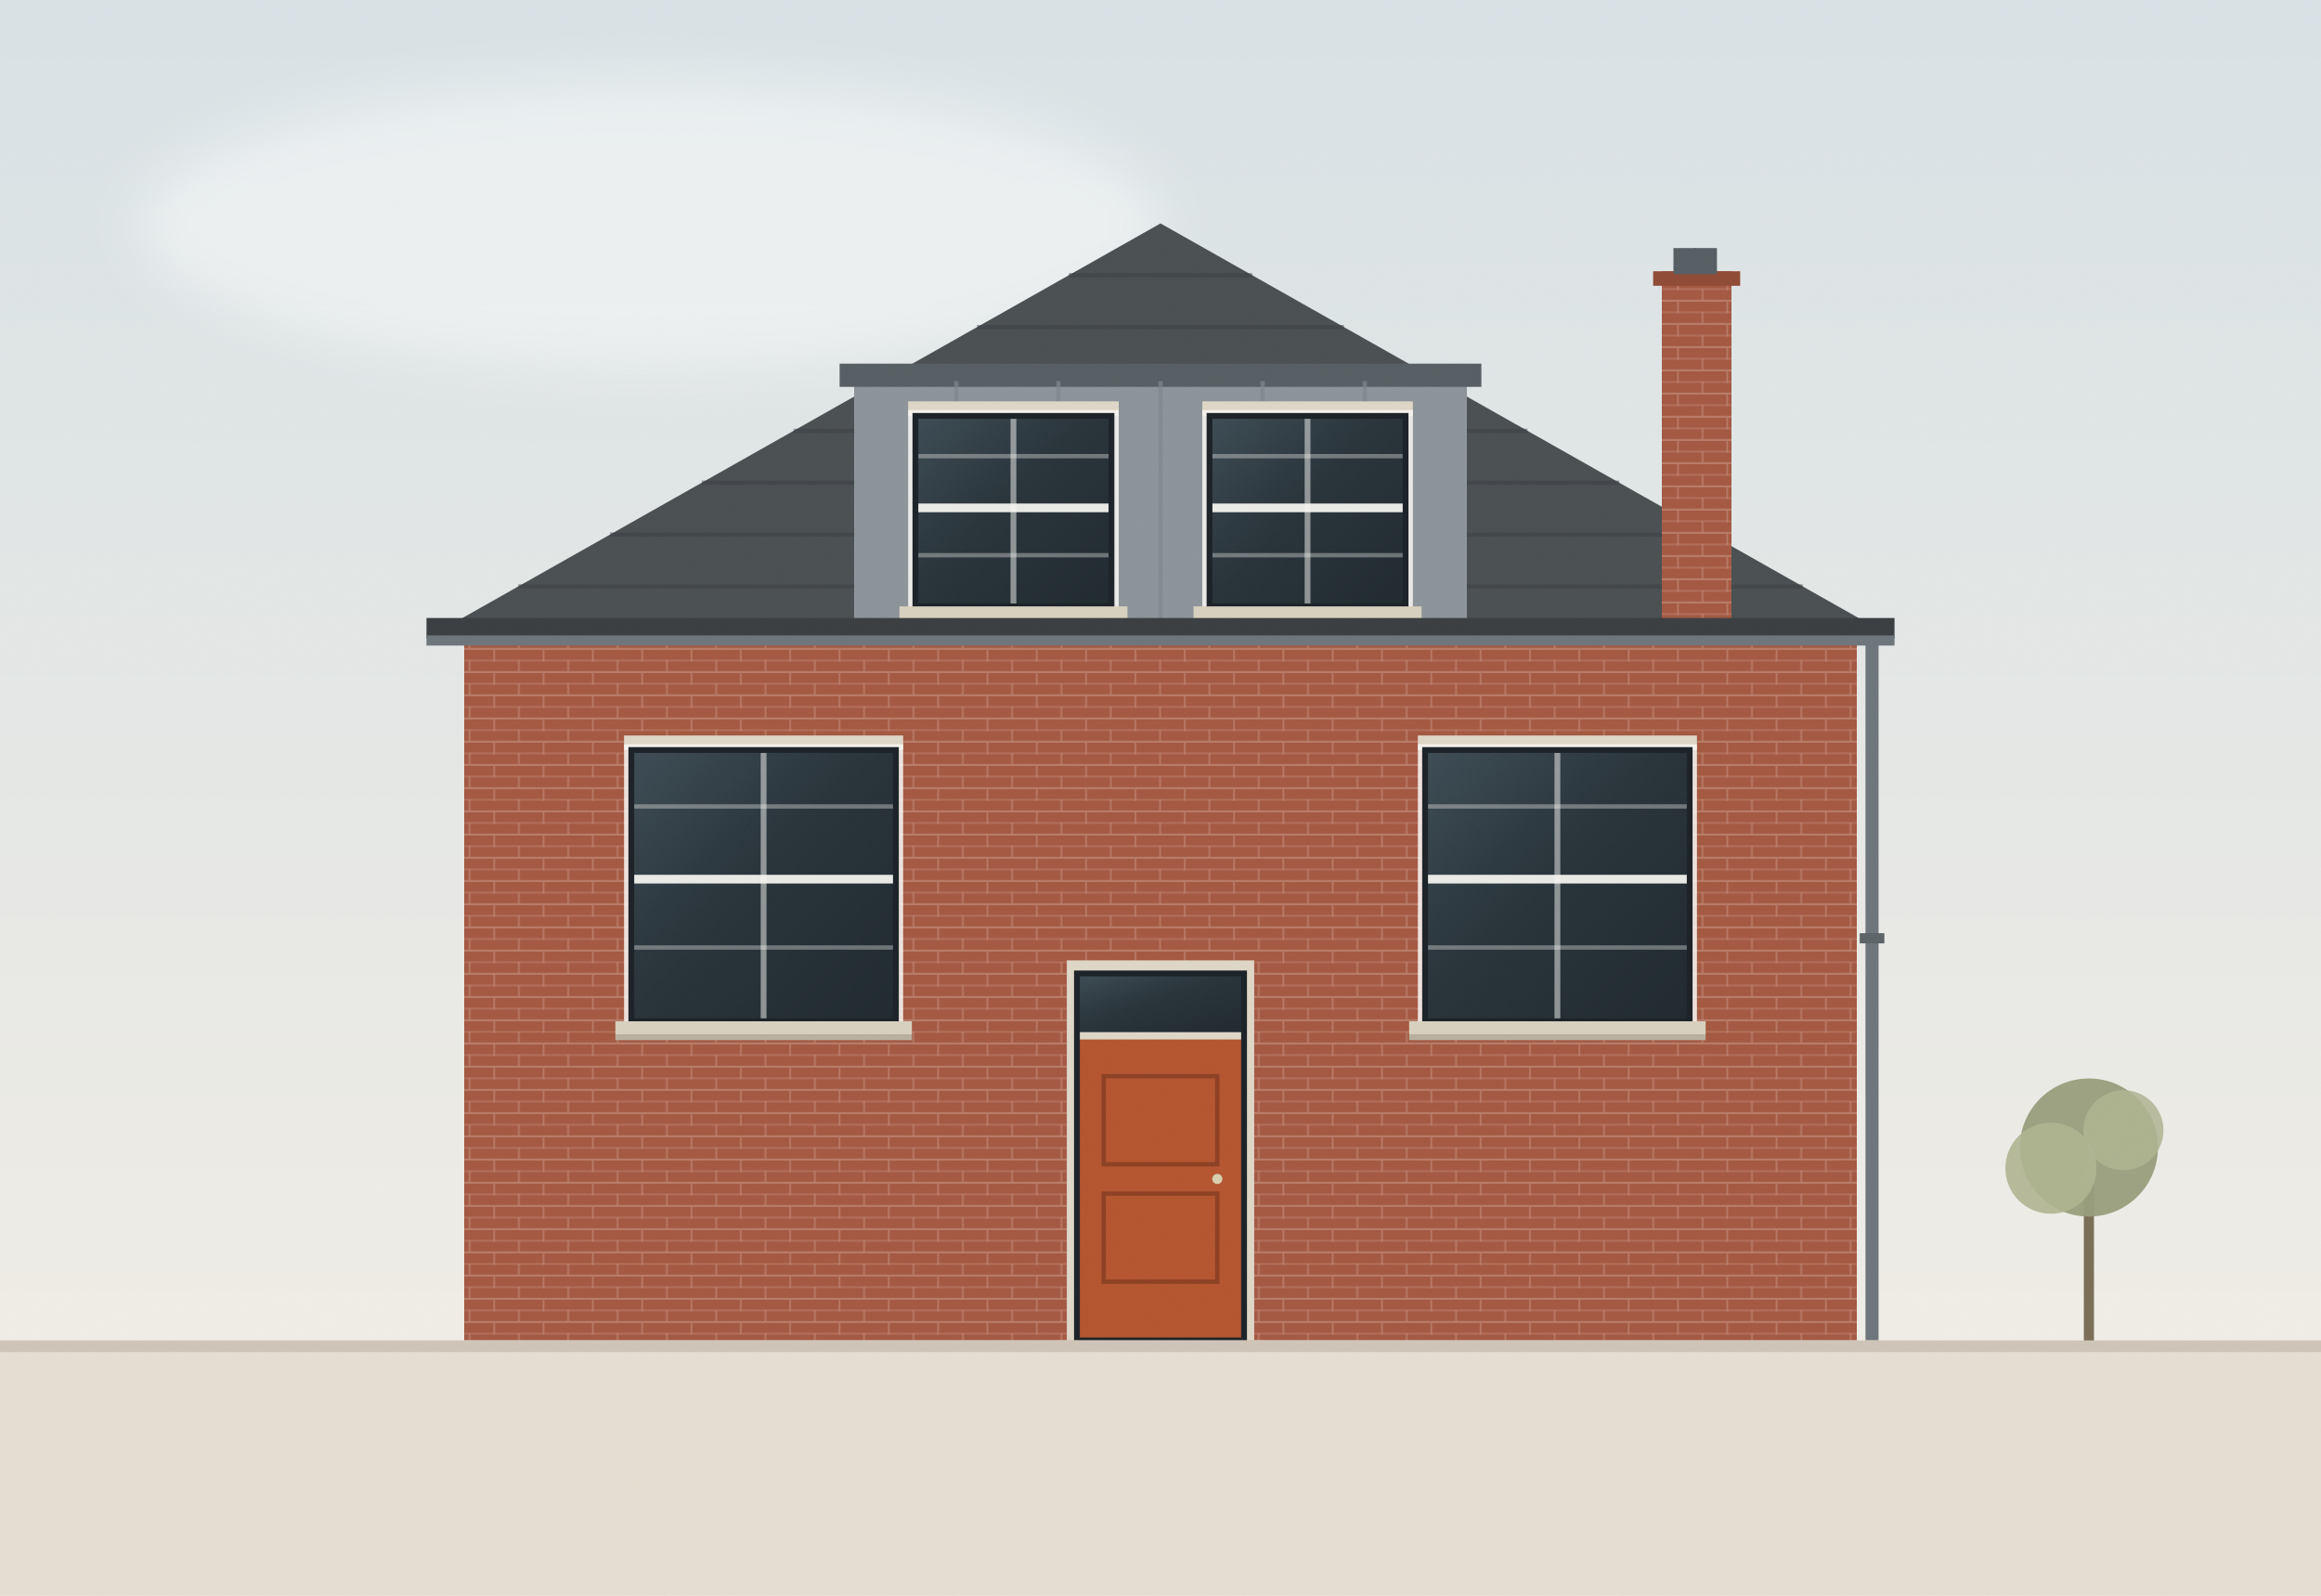
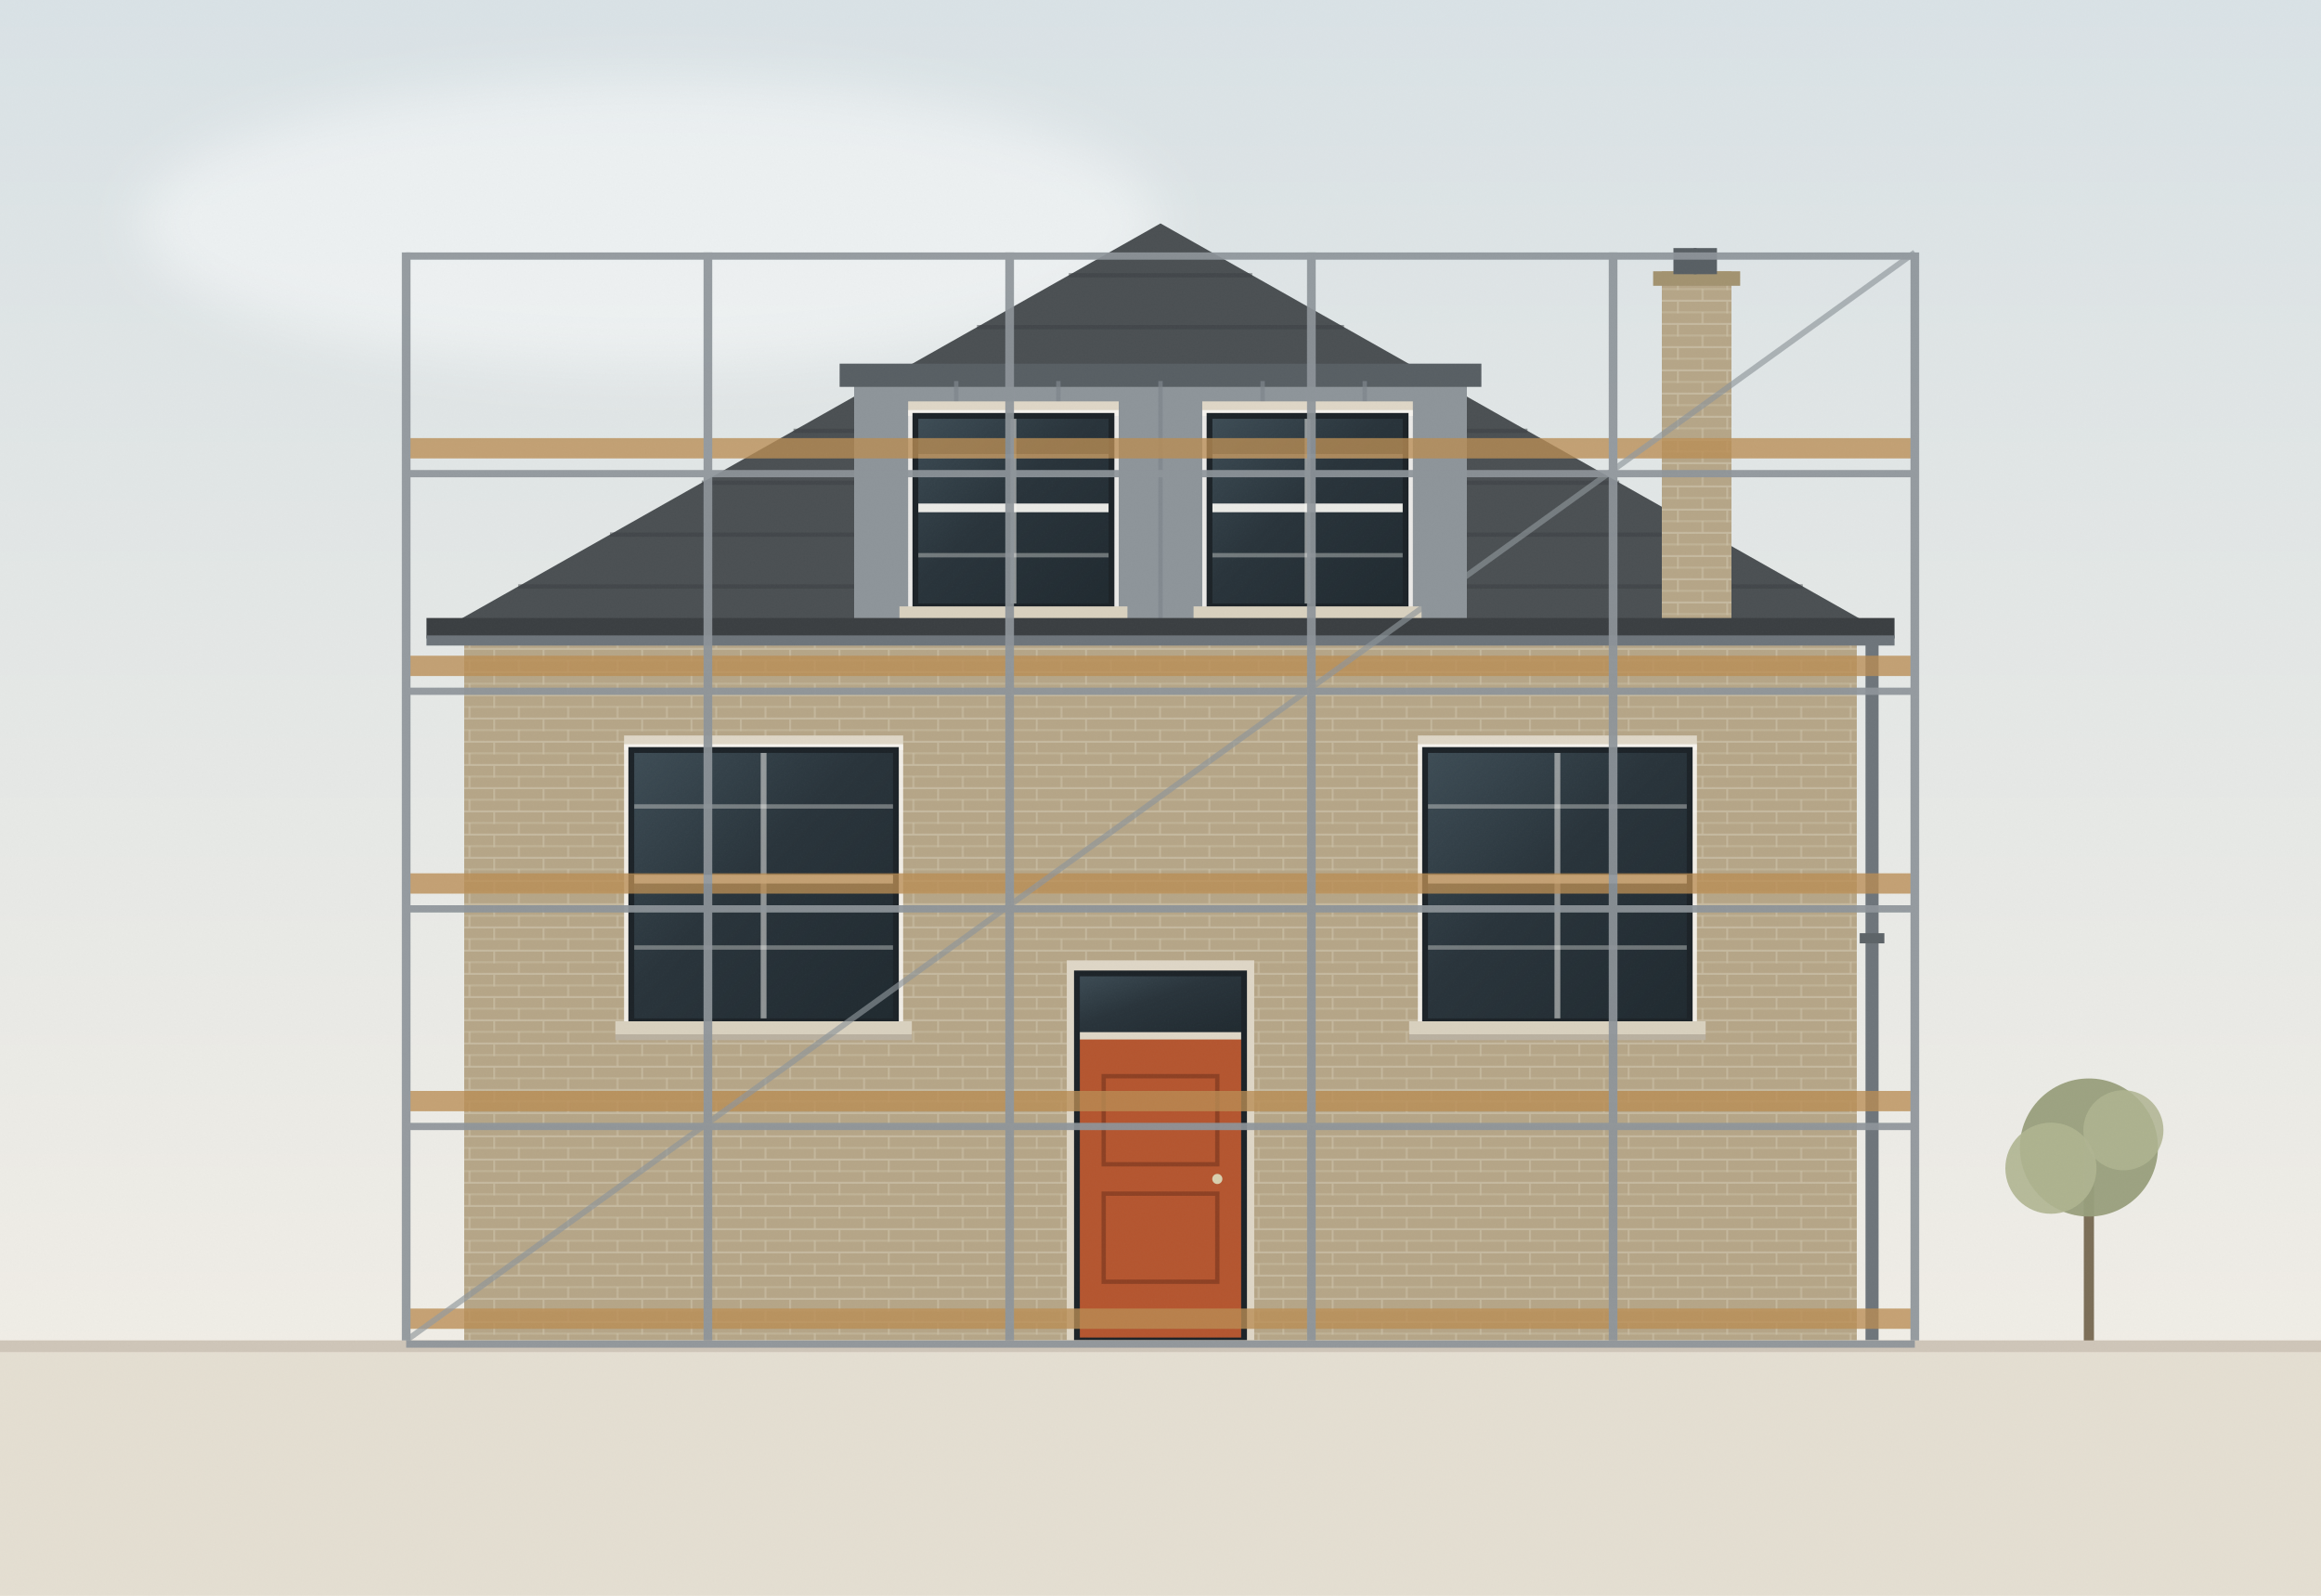
<svg xmlns="http://www.w3.org/2000/svg" viewBox="0 0 1600 1100" width="1600" height="1100" role="img">
  <defs>
    <linearGradient id="sky" x1="0" y1="0" x2="0" y2="1">
      <stop offset="0%" stop-color="#d9e2e6" />
      <stop offset="100%" stop-color="#f4efe6" />
    </linearGradient>
    <linearGradient id="glassGrad" x1="0" y1="0" x2="1" y2="1">
      <stop offset="0%" stop-color="#3d4c55" />
      <stop offset="45%" stop-color="#28333a" />
      <stop offset="100%" stop-color="#1f292f" />
    </linearGradient>
    <linearGradient id="groundGrad" x1="0" y1="0" x2="0" y2="1">
      <stop offset="0%" stop-color="#a8ae87" />
      <stop offset="100%" stop-color="#8f9670" />
    </linearGradient>
-     <filter id="grain-128" x="0" y="0" width="100%" height="100%">
-       <feTurbulence type="fractalNoise" baseFrequency="0.9" numOctaves="3" seed="128" result="n" />
+     <filter id="grain-892" x="0" y="0" width="100%" height="100%">
+       <feTurbulence type="fractalNoise" baseFrequency="0.9" numOctaves="3" seed="892" result="n" />
      <feColorMatrix in="n" type="saturate" values="0" />
      <feComponentTransfer>
        <feFuncA type="linear" slope="0.055" />
      </feComponentTransfer>
    </filter>
    <filter id="soft" x="-20%" y="-20%" width="140%" height="140%">
      <feGaussianBlur stdDeviation="18" />
    </filter>
  </defs>
  <rect width="1600" height="1100" fill="url(#sky)" />
  <ellipse cx="448" cy="154" rx="352" ry="99" fill="#fff" opacity="0.45" filter="url(#soft)" />
  <path d="M294 440 L800 154 L1306 440 Z" fill="#4a4f52" />
  <path d="M357.25 404.25 L1242.75 404.25" stroke="#3a3e41" stroke-width="3" opacity="0.5" />
  <path d="M420.5 368.5 L1179.5 368.5" stroke="#3a3e41" stroke-width="3" opacity="0.5" />
  <path d="M483.75 332.75 L1116.25 332.75" stroke="#3a3e41" stroke-width="3" opacity="0.5" />
  <path d="M547 297 L1053 297" stroke="#3a3e41" stroke-width="3" opacity="0.5" />
  <path d="M610.25 261.25 L989.75 261.25" stroke="#3a3e41" stroke-width="3" opacity="0.5" />
  <path d="M673.5 225.5 L926.5 225.5" stroke="#3a3e41" stroke-width="3" opacity="0.5" />
  <path d="M736.75 189.75 L863.25 189.75" stroke="#3a3e41" stroke-width="3" opacity="0.5" />
  <rect x="588.8" y="262.68" width="422.4" height="185.32" fill="#8d9499" />
  <rect x="578.8" y="250.68" width="442.4" height="16" fill="#575e63" />
  <rect x="657.7" y="262.68" width="3" height="185.32" fill="#7d848a" opacity="0.7" />
  <rect x="728.1" y="262.68" width="3" height="185.32" fill="#7d848a" opacity="0.7" />
  <rect x="798.5" y="262.68" width="3" height="185.32" fill="#7d848a" opacity="0.7" />
  <rect x="868.9" y="262.68" width="3" height="185.32" fill="#7d848a" opacity="0.7" />
  <rect x="939.3" y="262.68" width="3" height="185.32" fill="#7d848a" opacity="0.7" />
  <g>
    <rect x="626.04" y="276.68" width="145.168" height="10" fill="#ded6c6" />
    <rect x="626.04" y="282.68" width="145.168" height="139.32" fill="#faf8f4" opacity="0.85" />
    <rect x="631.04" y="286.68" width="135.168" height="131.32" fill="url(#glassGrad)" />
    <rect x="631.04" y="347.087" width="135.168" height="6" fill="#faf8f4" opacity="0.92" />
    <rect x="696.624" y="286.68" width="4" height="131.32" fill="#faf8f4" opacity="0.5" />
    <rect x="631.04" y="312.944" width="135.168" height="3" fill="#faf8f4" opacity="0.35" />
    <rect x="631.04" y="381.23" width="135.168" height="3" fill="#faf8f4" opacity="0.35" />
    <rect x="631.04" y="286.68" width="135.168" height="131.32" fill="none" stroke="#1b2227" stroke-width="4" />
    <rect x="620.04" y="418" width="157.168" height="9" fill="#d8d0be" />
    <rect x="620.04" y="427" width="157.168" height="4" fill="#b9b0a0" />
  </g>
  <g>
    <rect x="828.792" y="276.68" width="145.168" height="10" fill="#ded6c6" />
    <rect x="828.792" y="282.68" width="145.168" height="139.32" fill="#faf8f4" opacity="0.85" />
    <rect x="833.792" y="286.68" width="135.168" height="131.32" fill="url(#glassGrad)" />
    <rect x="833.792" y="347.087" width="135.168" height="6" fill="#faf8f4" opacity="0.92" />
    <rect x="899.376" y="286.68" width="4" height="131.32" fill="#faf8f4" opacity="0.5" />
    <rect x="833.792" y="312.944" width="135.168" height="3" fill="#faf8f4" opacity="0.35" />
    <rect x="833.792" y="381.23" width="135.168" height="3" fill="#faf8f4" opacity="0.35" />
    <rect x="833.792" y="286.68" width="135.168" height="131.32" fill="none" stroke="#1b2227" stroke-width="4" />
    <rect x="822.792" y="418" width="157.168" height="9" fill="#d8d0be" />
    <rect x="822.792" y="427" width="157.168" height="4" fill="#b9b0a0" />
  </g>
  <g>
    <pattern id="brick-ch1146" width="34" height="16" patternUnits="userSpaceOnUse">
-       <rect width="34" height="16" fill="#a85c43" />
-       <rect width="34" height="1.4" y="14.6" fill="#c99381" opacity="0.75" />
-       <rect width="1.4" height="8" x="0" y="0" fill="#c99381" opacity="0.6" />
-       <rect width="1.4" height="8" x="17" y="7" fill="#c99381" opacity="0.6" />
-       <rect width="34" height="1.4" y="6.6" fill="#c99381" opacity="0.45" />
+       <rect width="34" height="16" fill="#b9a98c" />
+       <rect width="34" height="1.4" y="14.6" fill="#d3c9b2" opacity="0.75" />
+       <rect width="1.4" height="8" x="0" y="0" fill="#d3c9b2" opacity="0.6" />
+       <rect width="1.4" height="8" x="17" y="7" fill="#d3c9b2" opacity="0.6" />
+       <rect width="34" height="1.4" y="6.6" fill="#d3c9b2" opacity="0.45" />
    </pattern>
    <rect x="1145.6" y="187" width="48" height="308" fill="url(#brick-ch1146)" />
-     <rect x="1145.6" y="187" width="48" height="308" fill="#8f4a35" opacity="0.18" />
+     <rect x="1145.6" y="187" width="48" height="308" fill="#a2926f" opacity="0.18" />
  </g>
-   <rect x="1139.6" y="187" width="60" height="10" fill="#8f4a35" />
+   <rect x="1139.6" y="187" width="60" height="10" fill="#a2926f" />
  <rect x="1153.6" y="171" width="16" height="18" fill="#575e63" />
  <rect x="1167.6" y="171" width="16" height="18" fill="#575e63" />
  <g>
    <pattern id="brick-loft" width="34" height="16" patternUnits="userSpaceOnUse">
-       <rect width="34" height="16" fill="#a85c43" />
-       <rect width="34" height="1.4" y="14.6" fill="#c99381" opacity="0.75" />
-       <rect width="1.4" height="8" x="0" y="0" fill="#c99381" opacity="0.6" />
-       <rect width="1.4" height="8" x="17" y="7" fill="#c99381" opacity="0.6" />
-       <rect width="34" height="1.4" y="6.6" fill="#c99381" opacity="0.45" />
+       <rect width="34" height="16" fill="#b9a98c" />
+       <rect width="34" height="1.4" y="14.6" fill="#d3c9b2" opacity="0.75" />
+       <rect width="1.4" height="8" x="0" y="0" fill="#d3c9b2" opacity="0.6" />
+       <rect width="1.4" height="8" x="17" y="7" fill="#d3c9b2" opacity="0.6" />
+       <rect width="34" height="1.4" y="6.6" fill="#d3c9b2" opacity="0.45" />
    </pattern>
    <rect x="320" y="440" width="960" height="484" fill="url(#brick-loft)" />
-     <rect x="320" y="440" width="960" height="484" fill="#8f4a35" opacity="0.18" />
+     <rect x="320" y="440" width="960" height="484" fill="#a2926f" opacity="0.18" />
  </g>
  <g>
    <rect x="294" y="426" width="1012" height="14" fill="#3a3e41" />
    <rect x="294" y="438" width="1012" height="7" fill="#6d747a" />
    <rect x="1286" y="440" width="9" height="484" fill="#6d747a" />
    <rect x="1282" y="643.28" width="17" height="7" fill="#5c6367" />
  </g>
  <g>
    <rect x="430.2" y="507" width="192.4" height="10" fill="#ded6c6" />
    <rect x="430.2" y="513" width="192.4" height="195" fill="#faf8f4" opacity="0.85" />
    <rect x="435.2" y="517" width="182.4" height="187" fill="url(#glassGrad)" />
    <rect x="435.2" y="603.02" width="182.4" height="6" fill="#faf8f4" opacity="0.92" />
    <rect x="524.4" y="517" width="4" height="187" fill="#faf8f4" opacity="0.5" />
    <rect x="435.2" y="554.4" width="182.4" height="3" fill="#faf8f4" opacity="0.35" />
    <rect x="435.2" y="651.64" width="182.4" height="3" fill="#faf8f4" opacity="0.35" />
    <rect x="435.2" y="517" width="182.4" height="187" fill="none" stroke="#1b2227" stroke-width="4" />
    <rect x="424.2" y="704" width="204.4" height="9" fill="#d8d0be" />
    <rect x="424.2" y="713" width="204.4" height="4" fill="#b9b0a0" />
  </g>
  <g>
    <rect x="977.4" y="507" width="192.4" height="10" fill="#ded6c6" />
    <rect x="977.4" y="513" width="192.4" height="195" fill="#faf8f4" opacity="0.85" />
    <rect x="982.4" y="517" width="182.4" height="187" fill="url(#glassGrad)" />
    <rect x="982.4" y="603.02" width="182.4" height="6" fill="#faf8f4" opacity="0.92" />
    <rect x="1071.6" y="517" width="4" height="187" fill="#faf8f4" opacity="0.5" />
    <rect x="982.4" y="554.4" width="182.4" height="3" fill="#faf8f4" opacity="0.35" />
    <rect x="982.4" y="651.64" width="182.4" height="3" fill="#faf8f4" opacity="0.35" />
    <rect x="982.4" y="517" width="182.4" height="187" fill="none" stroke="#1b2227" stroke-width="4" />
    <rect x="971.4" y="704" width="204.4" height="9" fill="#d8d0be" />
    <rect x="971.4" y="713" width="204.4" height="4" fill="#b9b0a0" />
  </g>
  <g>
    <rect x="735.4" y="662" width="129.2" height="262" fill="#ded6c6" />
    <rect x="742.4" y="671" width="115.2" height="40.48" fill="url(#glassGrad)" />
    <rect x="742.4" y="716.54" width="115.2" height="207.46" fill="#b4552f" />
    <rect x="760.832" y="741.84" width="78.336" height="60.72" fill="none" stroke="#8d4023" stroke-width="3" />
    <rect x="760.832" y="822.8" width="78.336" height="60.72" fill="none" stroke="#8d4023" stroke-width="3" />
    <circle cx="839.168" cy="812.68" r="3.5" fill="#d8cfae" />
    <rect x="742.4" y="671" width="115.2" height="253" fill="none" stroke="#1b2227" stroke-width="4" />
    <rect x="728.4" y="924" width="143.2" height="10" fill="#cdc5b4" />
  </g>
  <rect x="0" y="924" width="1600" height="176" fill="#e4ded1" />
  <rect x="0" y="924" width="1600" height="8" fill="#cec5b8" />
  <g opacity="0.9">
    <rect x="1436.5" y="791" width="7" height="133" fill="#6f6047" />
    <circle cx="1440" cy="791" r="47.6" fill="#8f9670" opacity="0.95" />
    <circle cx="1413.82" cy="805.28" r="31.416" fill="#a8ae87" opacity="0.9" />
    <circle cx="1463.8" cy="779.1" r="27.608" fill="#a8ae87" opacity="0.85" />
  </g>
-   <rect width="1600" height="1100" filter="url(#grain-128)" opacity="0.5" />
+   <g opacity="0.92">
+     <rect x="280" y="174" width="1040" height="5" fill="#8d9499" />
+     <rect x="280" y="152" width="1040" height="14" fill="#b98c52" opacity="0" />
+     <rect x="280" y="324" width="1040" height="5" fill="#8d9499" />
+     <rect x="280" y="302" width="1040" height="14" fill="#b98c52" opacity="0.85" />
+     <rect x="280" y="474" width="1040" height="5" fill="#8d9499" />
+     <rect x="280" y="452" width="1040" height="14" fill="#b98c52" opacity="0.85" />
+     <rect x="280" y="624" width="1040" height="5" fill="#8d9499" />
+     <rect x="280" y="602" width="1040" height="14" fill="#b98c52" opacity="0.85" />
+     <rect x="280" y="774" width="1040" height="5" fill="#8d9499" />
+     <rect x="280" y="752" width="1040" height="14" fill="#b98c52" opacity="0.85" />
+     <rect x="280" y="924" width="1040" height="5" fill="#8d9499" />
+     <rect x="280" y="902" width="1040" height="14" fill="#b98c52" opacity="0.85" />
+     <rect x="277" y="174" width="6" height="750" fill="#8d9499" />
+     <rect x="485" y="174" width="6" height="750" fill="#8d9499" />
+     <rect x="693" y="174" width="6" height="750" fill="#8d9499" />
+     <rect x="901" y="174" width="6" height="750" fill="#8d9499" />
+     <rect x="1109" y="174" width="6" height="750" fill="#8d9499" />
+     <rect x="1317" y="174" width="6" height="750" fill="#8d9499" />
+     <path d="M280 924 L1320 174" stroke="#8d9499" stroke-width="4" opacity="0.7" />
+   </g>
+   <rect width="1600" height="1100" filter="url(#grain-892)" opacity="0.5" />
</svg>
